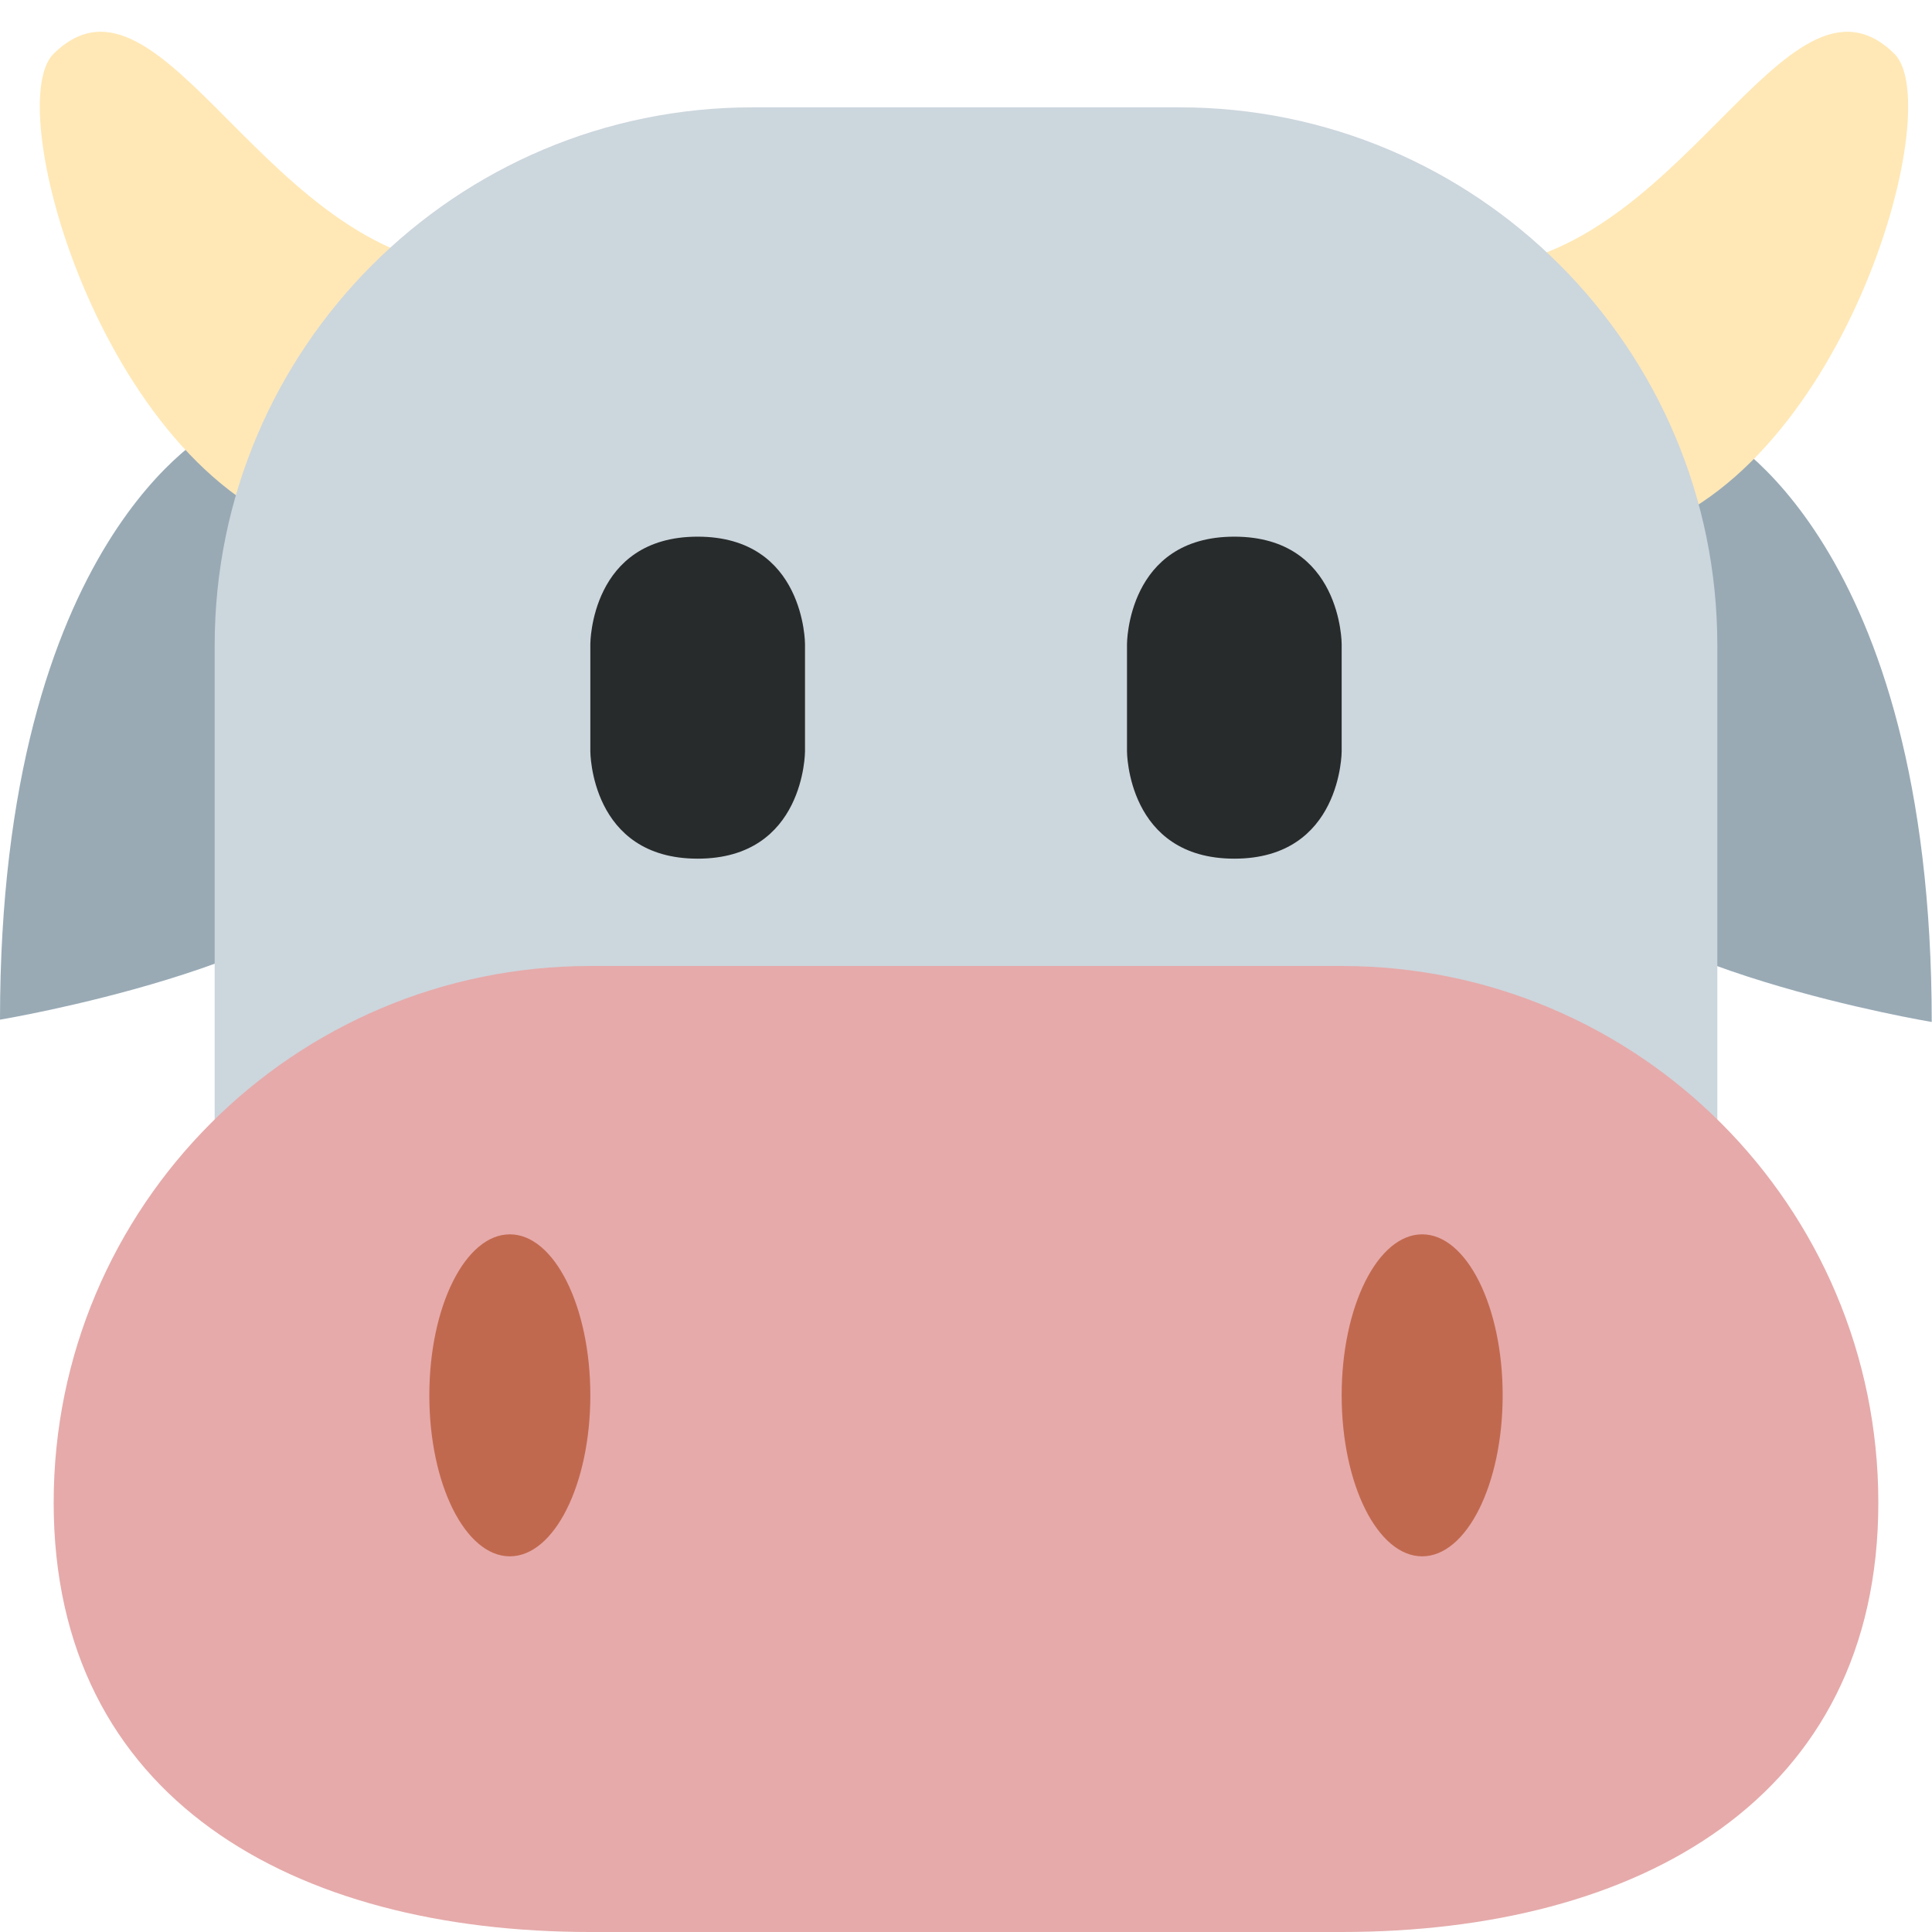
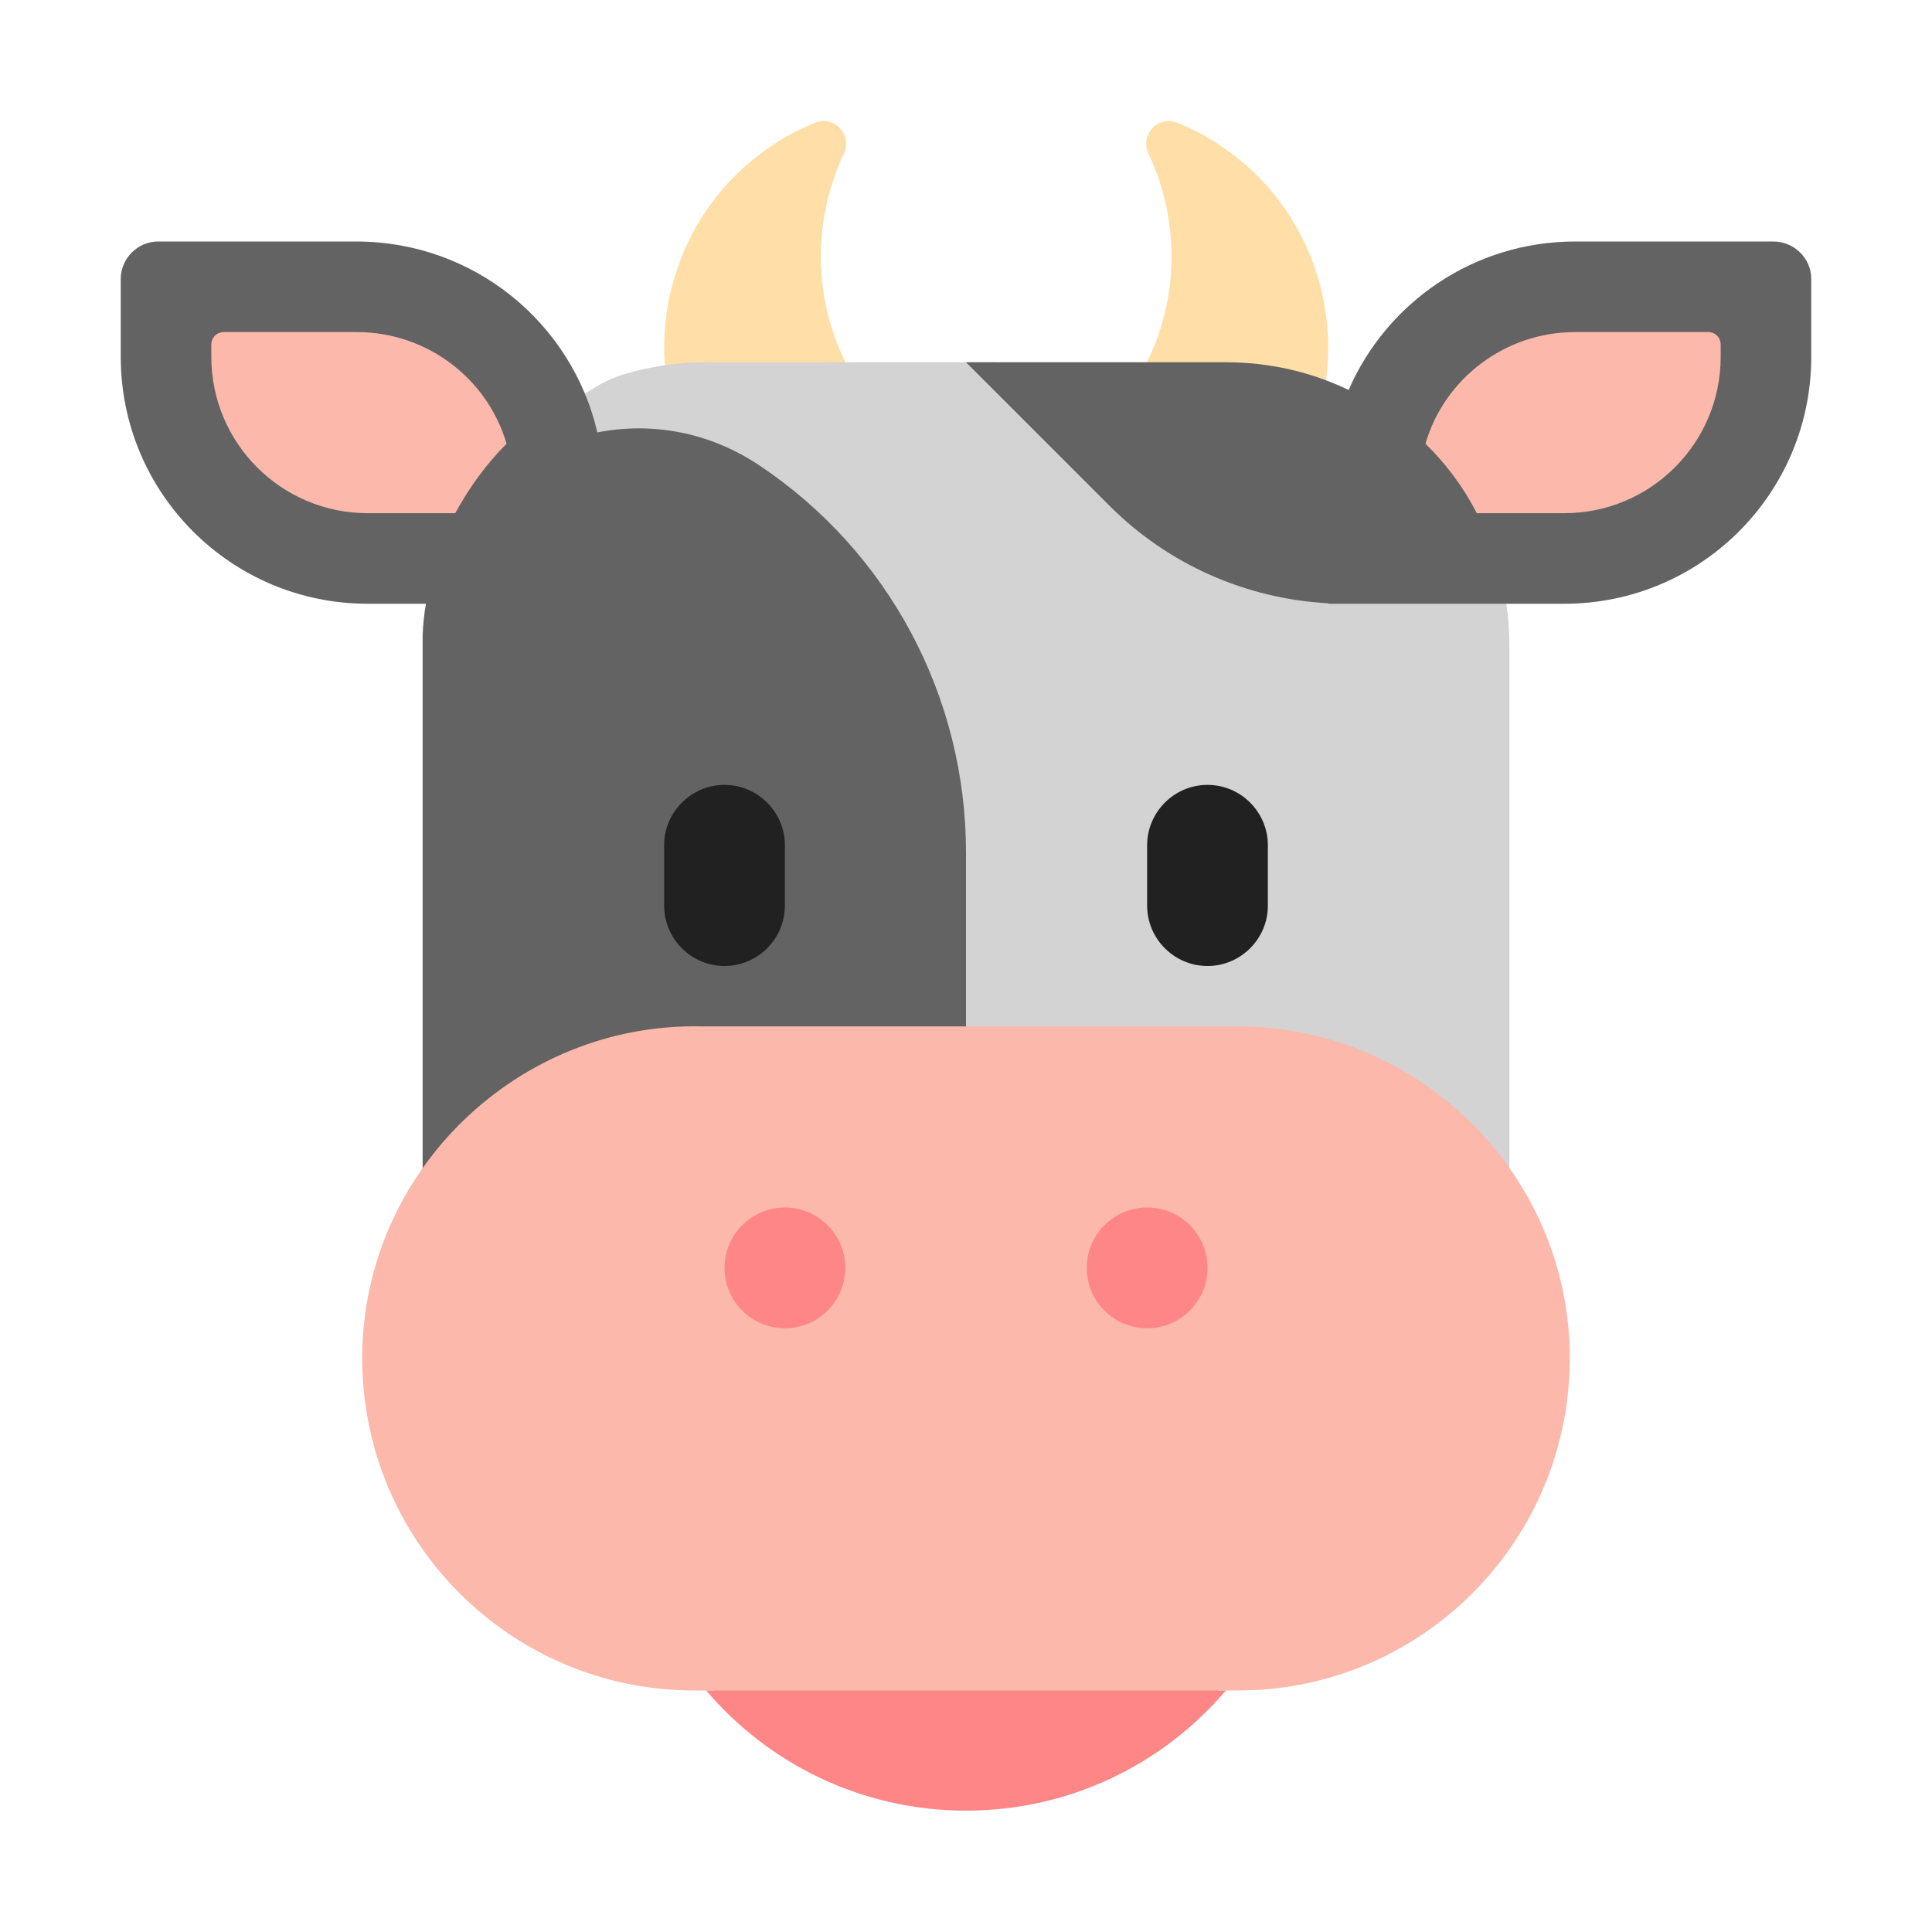
- <svg xmlns="http://www.w3.org/2000/svg" viewBox="0 0 36 36">
-   <path fill="#99AAB5" d="M4 8s-4 2-4 11c0 0 6-1 7-3 0 0 2-12.25-3-8zm27.995.043s4 2 4 11c0 0-6-.999-7-2.999 0 0-2-12.251 3-8.001z" />
-   <path fill="#FFE8B6" d="M1 1c-1.01.99 1 8 5 9s4-5 3-5C5 5 3.042-1 1 1zm34.297 0c1.011.99-1 8-5 9s-4-5-3-5c4 0 5.959-6 8-4z" />
-   <path fill="#CCD6DD" d="M21.976 31h-7.951C8.488 31 4 26.512 4 20.976v-8.951C4 6.488 8.488 2 14.025 2h7.951C27.512 2 32 6.488 32 12.025v8.951C32 26.512 27.512 31 21.976 31z" />
-   <path fill="#E6AAAA" d="M35 28c0 5.522-4.478 8-10 8H11c-5.523 0-10-2.478-10-8s4.477-10 10-10h14c5.522 0 10 4.478 10 10z" />
-   <ellipse fill="#C1694F" cx="9.5" cy="26" rx="1.5" ry="3" />
-   <ellipse fill="#C1694F" cx="26.5" cy="26" rx="1.5" ry="3" />
-   <path fill="#272B2B" d="M11 12s0-2 2-2 2 2 2 2v2s0 2-2 2-2-2-2-2v-2zm10 0s0-2 2-2 2 2 2 2v2s0 2-2 2-2-2-2-2v-2z" />
+ <svg xmlns="http://www.w3.org/2000/svg" width="32" height="32" viewBox="0 0 32 32" fill="none">
+   <path d="M13.98 2.54C13.44 3.68 13.45 5.06 14.13 6.24C14.672 7.176 15.534 7.811 16.5 8.086C17.465 7.811 18.328 7.176 18.87 6.24C19.55 5.06 19.56 3.68 19.02 2.54C18.88 2.23 19.18 1.91 19.49 2.03C19.74 2.13 19.98 2.25 20.21 2.41C21.91 3.53 22.49 5.79 21.55 7.59C20.578 9.452 18.378 10.212 16.5 9.445C14.622 10.212 12.422 9.452 11.45 7.59C10.51 5.79 11.09 3.53 12.79 2.41C13.02 2.25 13.26 2.13 13.51 2.03C13.82 1.91 14.12 2.23 13.98 2.54Z" fill="#FFDEA7" />
+   <path d="M20.5 7.5L16.5 6H11.69C11.22 6 10.76 6.07 10.33 6.2C9.85 6.34 9.13 6.84 9 7.4V22.47H25V10.69C25 10.392 24.972 10.1 24.919 9.817L20.5 7.5Z" fill="#D3D3D3" />
+   <path d="M6.09 10H7.055C7.025 10.171 7.006 10.348 7 10.53V20.17L16 18.63V14.12C16 11.54 14.72 9.14 12.58 7.71C11.732 7.142 10.774 6.99 9.894 7.162C9.474 5.349 7.849 4 5.9 4H2.62C2.28 4 2 4.28 2 4.62V5.91C2 8.17 3.83 10 6.09 10Z" fill="#636363" />
+   <path d="M22 10H25.91C28.17 10 30 8.17 30 5.91V4.62C30 4.28 29.72 4 29.37 4H26.09C24.41 4 22.967 5.011 22.338 6.459C21.724 6.165 21.037 6 20.31 6H16L18.38 8.38C19.349 9.349 20.639 9.919 22 9.992V10Z" fill="#636363" />
+   <path d="M11 15C11 15.55 11.45 16 12 16C12.55 16 13 15.55 13 15V14C13 13.45 12.55 13 12 13C11.45 13 11 13.45 11 14V15Z" fill="#212121" />
+   <path d="M20 16C20.55 16 21 15.55 21 15V14C21 13.45 20.55 13 20 13C19.45 13 19 13.45 19 14V15C19 15.55 19.45 16 20 16Z" fill="#212121" />
+   <path d="M5.91 5.5C7.08 5.5 8.08 6.28 8.39 7.35C8.05 7.69 7.77 8.08 7.54 8.5H6.09C4.66 8.5 3.5 7.34 3.5 5.91V5.71C3.5 5.59 3.59 5.5 3.71 5.5H5.91Z" fill="#FBB8AB" />
+   <path d="M26.09 5.5C24.92 5.5 23.92 6.28 23.61 7.35C23.95 7.68 24.24 8.07 24.46 8.5H25.91C27.34 8.5 28.5 7.34 28.5 5.91V5.71C28.5 5.59 28.41 5.5 28.29 5.5H26.09Z" fill="#FBB8AB" />
+   <path d="M20.48 17C23.47 16.99 25.96 19.41 26 22.42C26.04 25.5 23.56 28 20.5 28H20.191L15.988 28.957L11.812 28H11.5C8.44 28 5.96 25.5 6 22.42C6.04 19.39 8.58 16.94 11.61 17H20.48Z" fill="#FBB8AB" />
+   <path d="M13 22C13.552 22 14 21.552 14 21C14 20.448 13.552 20 13 20C12.448 20 12 20.448 12 21C12 21.552 12.448 22 13 22Z" fill="#FF8687" />
+   <path d="M20.304 28C19.268 29.218 17.724 29.99 16 29.99C14.276 29.99 12.732 29.218 11.696 28H20.304Z" fill="#FF8687" />
+   <path d="M20 21C20 21.552 19.552 22 19 22C18.448 22 18 21.552 18 21C18 20.448 18.448 20 19 20C19.552 20 20 20.448 20 21Z" fill="#FF8687" />
</svg>
